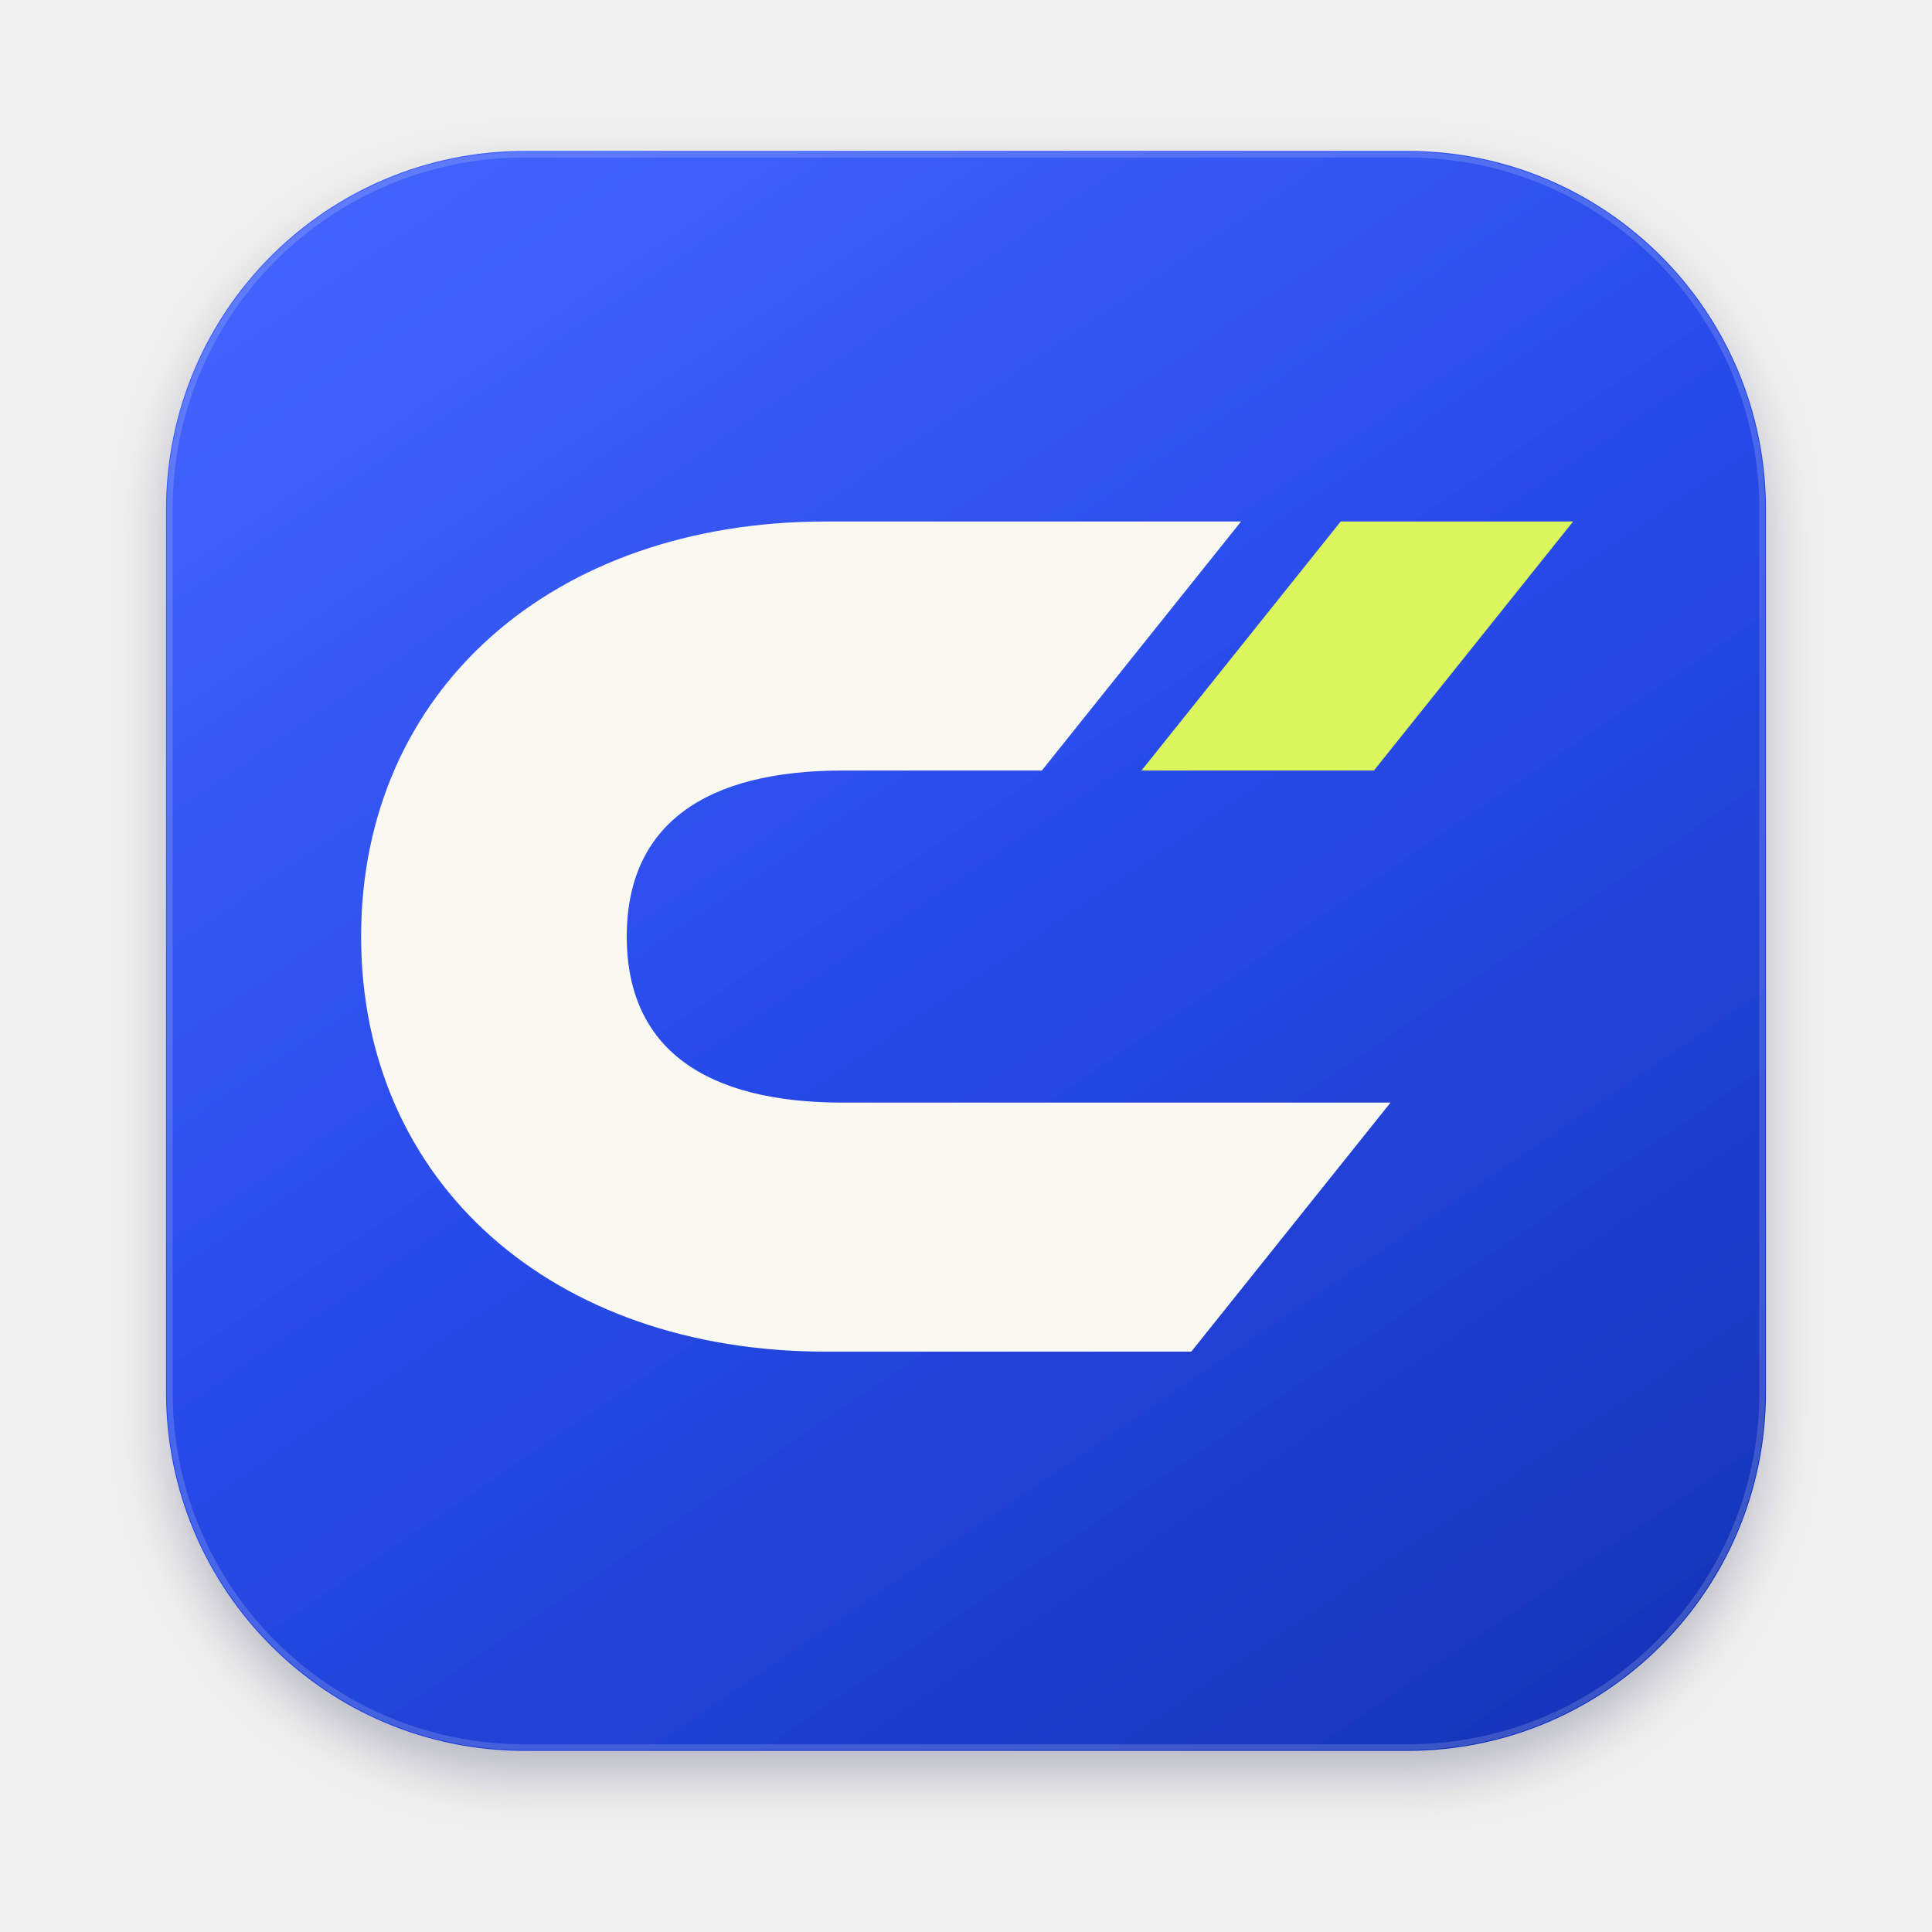
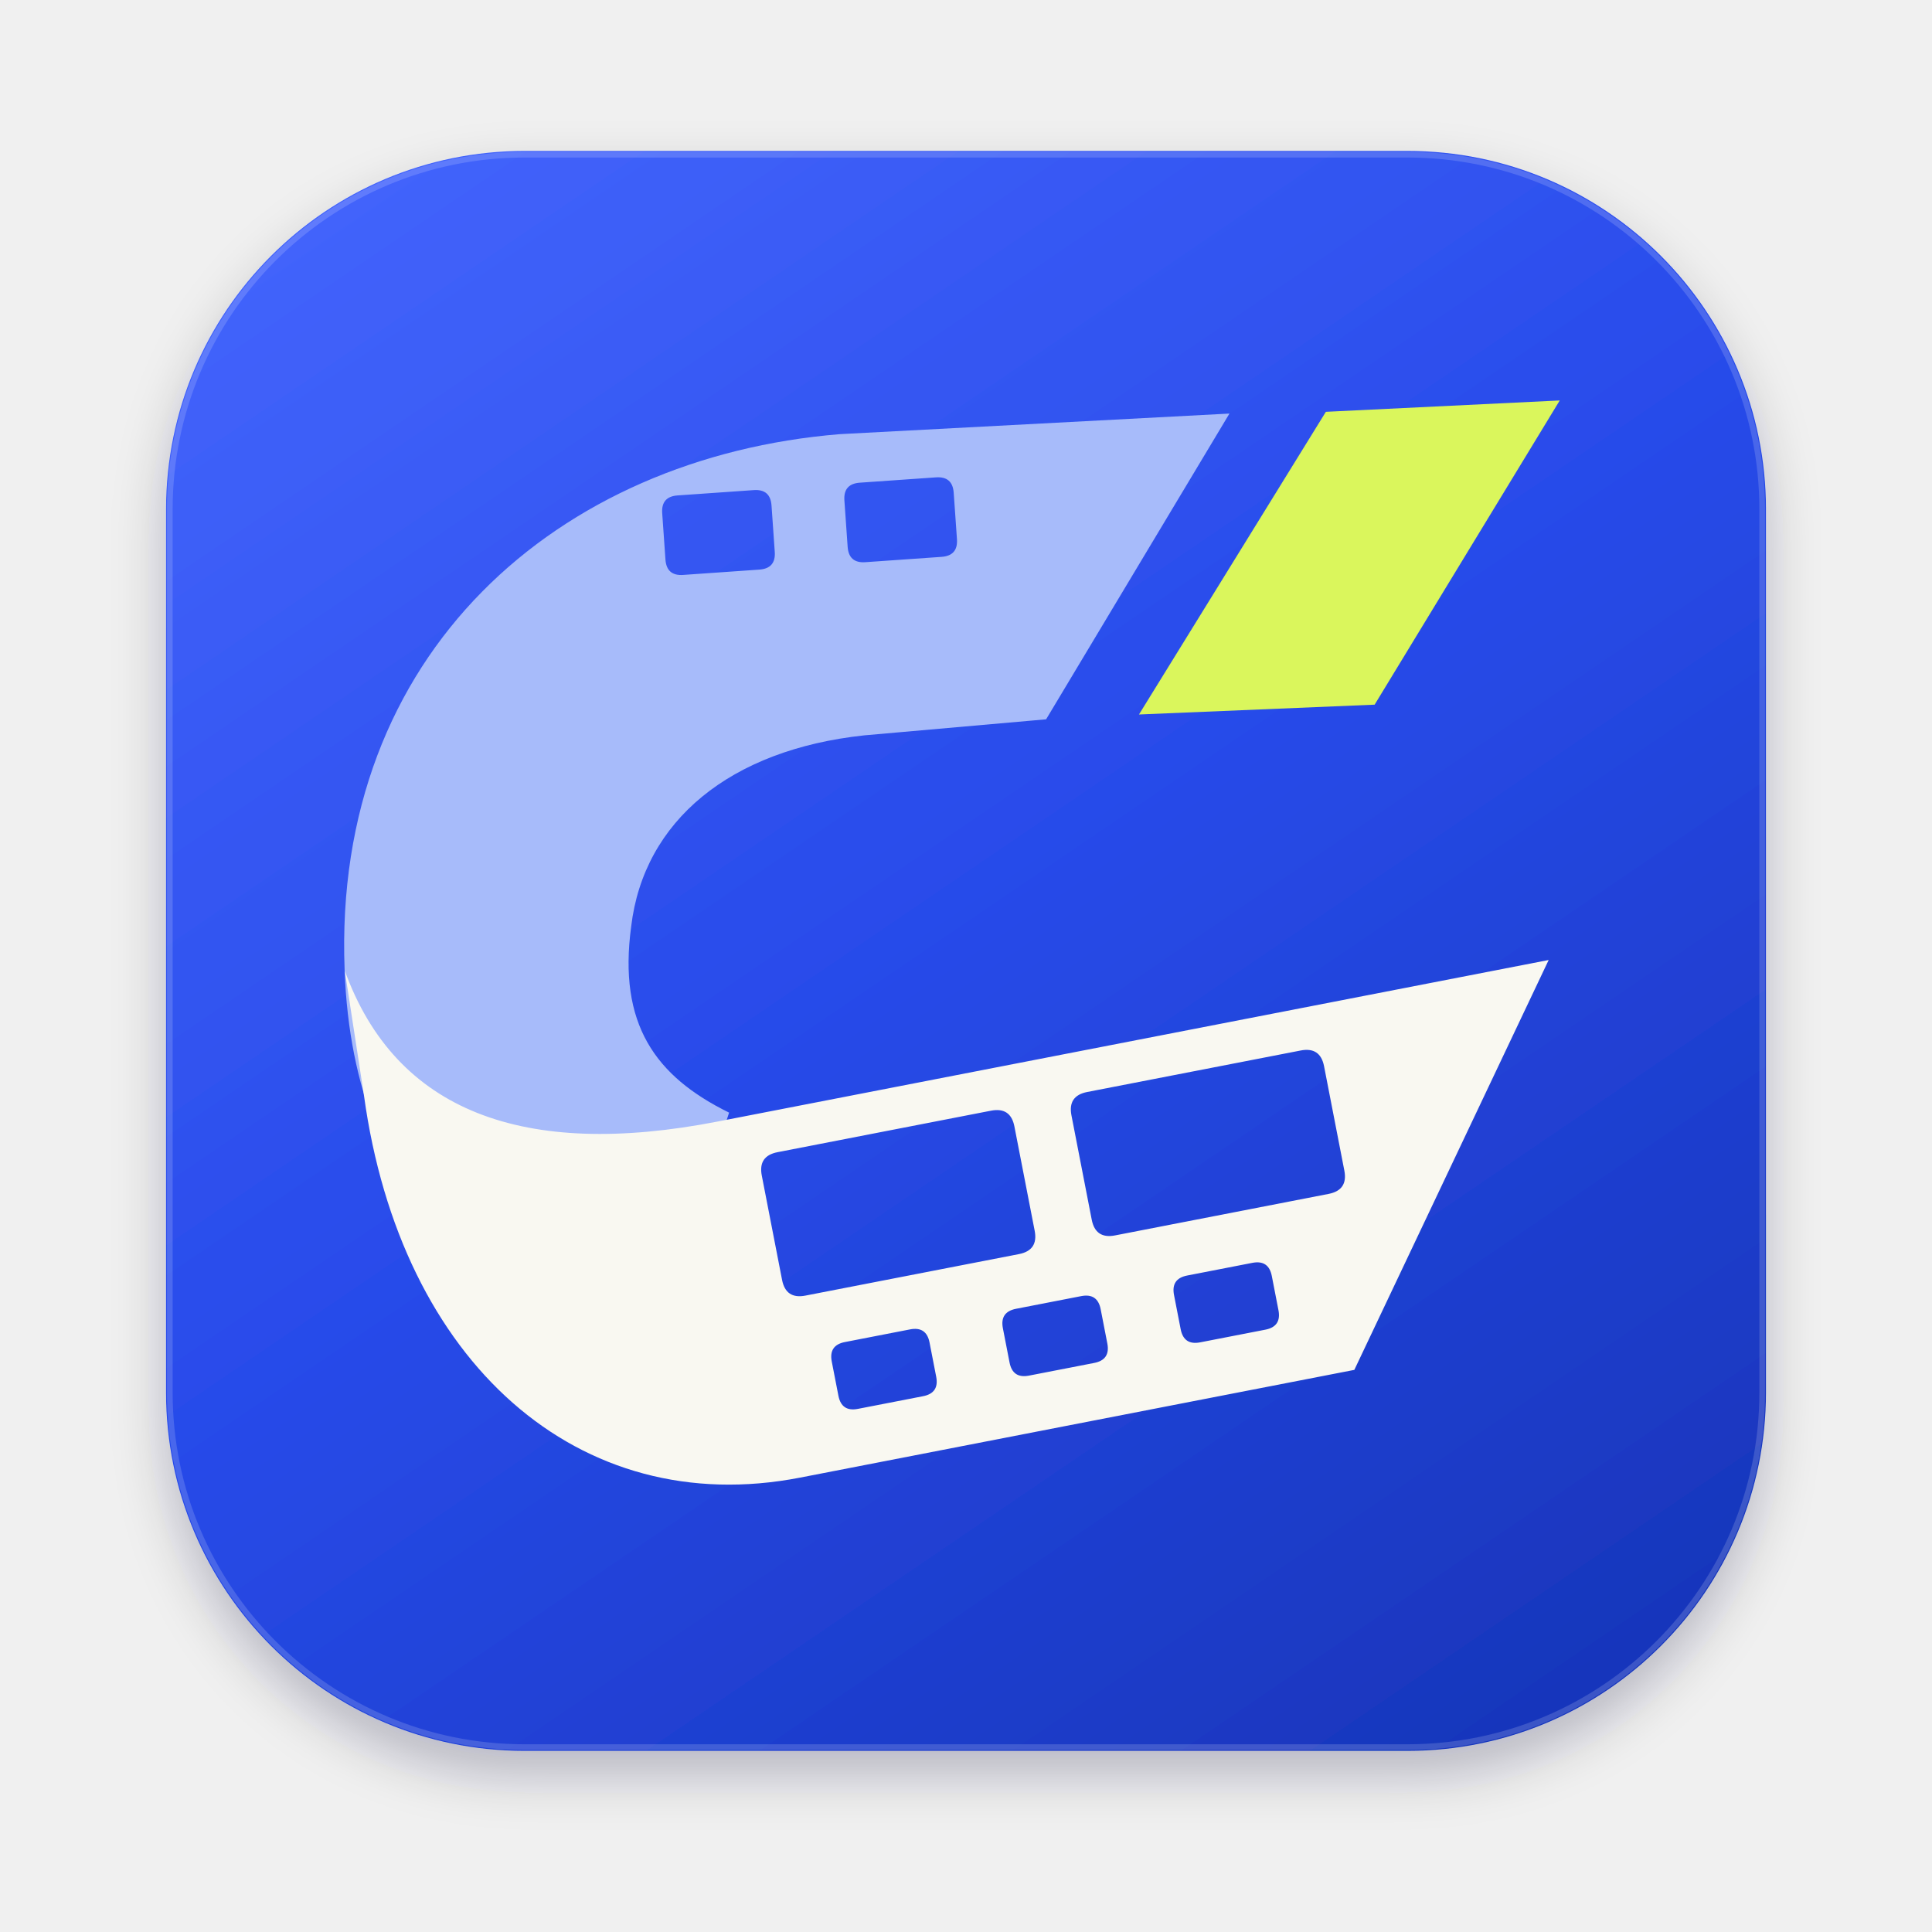
<svg xmlns="http://www.w3.org/2000/svg" width="1024" height="1024" viewBox="0 0 1024 1024" role="img" aria-label="Cutroom">
  <defs>
    <linearGradient id="enamel" x1="0.15" y1="0" x2="0.83" y2="1" gradientUnits="objectBoundingBox">
      <stop stop-color="#4263FB" />
      <stop offset=".48" stop-color="#284BEA" />
      <stop offset="1" stop-color="#1836BC" />
    </linearGradient>
    <filter id="lift" x="-20%" y="-20%" width="140%" height="150%">
      <feDropShadow dx="0" dy="13" stdDeviation="14" flood-color="#07143A" flood-opacity=".24" />
    </filter>
  </defs>
  <rect x="88" y="80" width="848" height="848" rx="190" fill="url(#enamel)" filter="url(#lift)" />
  <rect x="90" y="82" width="844" height="844" rx="188" fill="none" stroke="#FFF" stroke-opacity=".16" stroke-width="3" />
-   <g transform="translate(77 74) scale(8.8)">
-     <path fill="#F9F8F1" d="M66 23H41C24.5 23 13 33.2 13 48s11.5 25 28 25h22l12-15H42c-8.2 0-13-3.2-13-10s4.8-10 13-10h12z" />
-     <path fill="#DAF65C" d="M72 23h14L74 38H60z" />
+   <g transform="translate(85 68) scale(8.8)">
+     <g transform="rotate(-4 48 48)" fill-rule="evenodd">
+       <path fill="#A7BBFA" d="M66.5 18.4 43 18c-17 .2-31.4 11-32 30.1C10.5 62.7 19 69.6 28 71.9L33.5 58.3C29.2 55.8 27.2 52.5 28.4 46.7c1.2-6.3 6.7-10.2 14.8-10.5l11-.2z           M33 21h4.6q1 0 1 1v2.8q0 1 -1 1h-4.6q-1 0 -1 -1v-2.8q0 -1 1 -1z           M44 21h4.6q1 0 1 1v2.8q0 1 -1 1h-4.6q-1 0 -1 -1v-2.8q0 -1 1 -1z" />
+       <path fill="#DAF65C" d="M72.3 18.7 86.4 19 74 36.5l-14.2-.4z" />
+       <g transform="rotate(-7 48 68)">
+         <path fill="#F9F8F1" d="M13.7 43.8C15.1 52.7 22.1 57 34 57H85L68.8 79h-34C21.2 79 12.5 67.6 13.4 51.4Z             M37.2 59.5h13.1q1.2 0 1.2 1.2v6.4q0 1.2 -1.2 1.2h-13.1q-1.2 0 -1.2 -1.2v-6.4q0 -1.2 1.2 -1.2z             M56.2 59.5h13.1q1.2 0 1.2 1.2v6.4q0 1.2 -1.2 1.2h-13.1q-1.2 0 -1.2 -1.2v-6.4q0 -1.2 1.2 -1.2z             M39 71.5h4q1 0 1 1v2.1q0 1 -1 1h-4q-1 0 -1 -1v-2.1q0 -1 1 -1z             M49.5 71.5h4q1 0 1 1v2.1q0 1 -1 1h-4q-1 0 -1 -1v-2.1q0 -1 1 -1z             M60 71.5h4q1 0 1 1v2.1q0 1 -1 1h-4q-1 0 -1 -1v-2.1q0 -1 1 -1z" />
+       </g>
+     </g>
  </g>
</svg>
